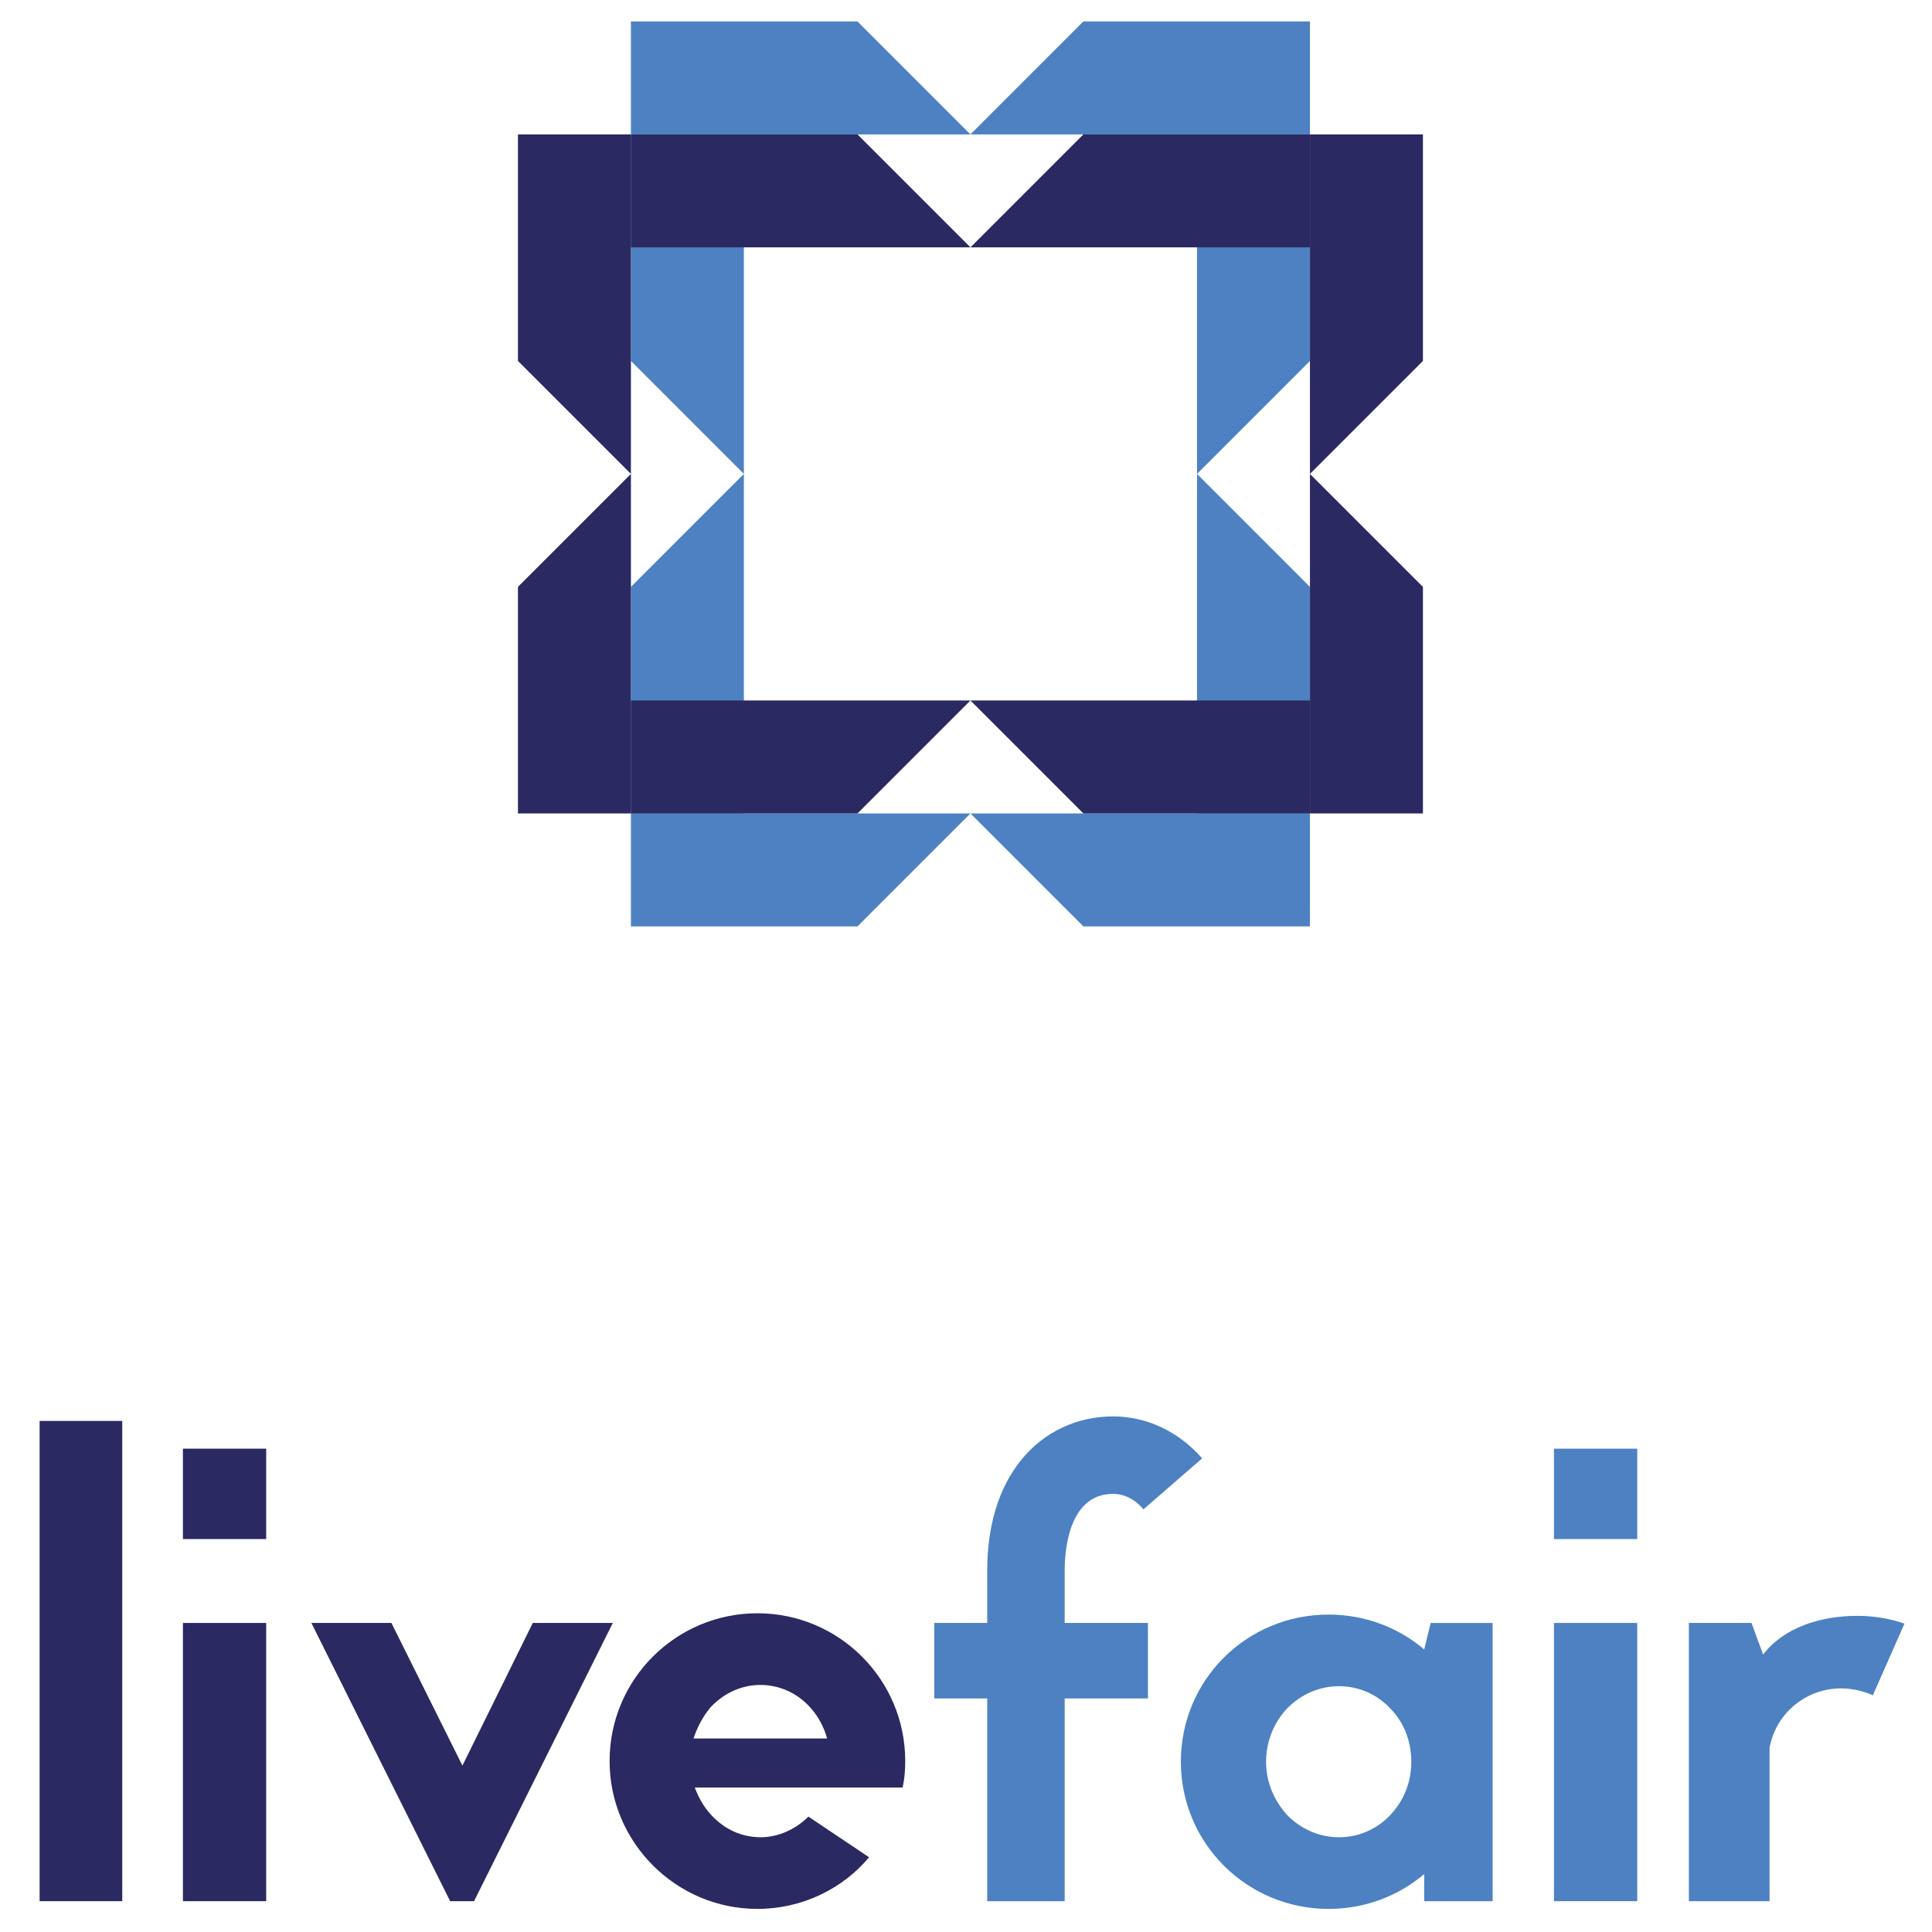
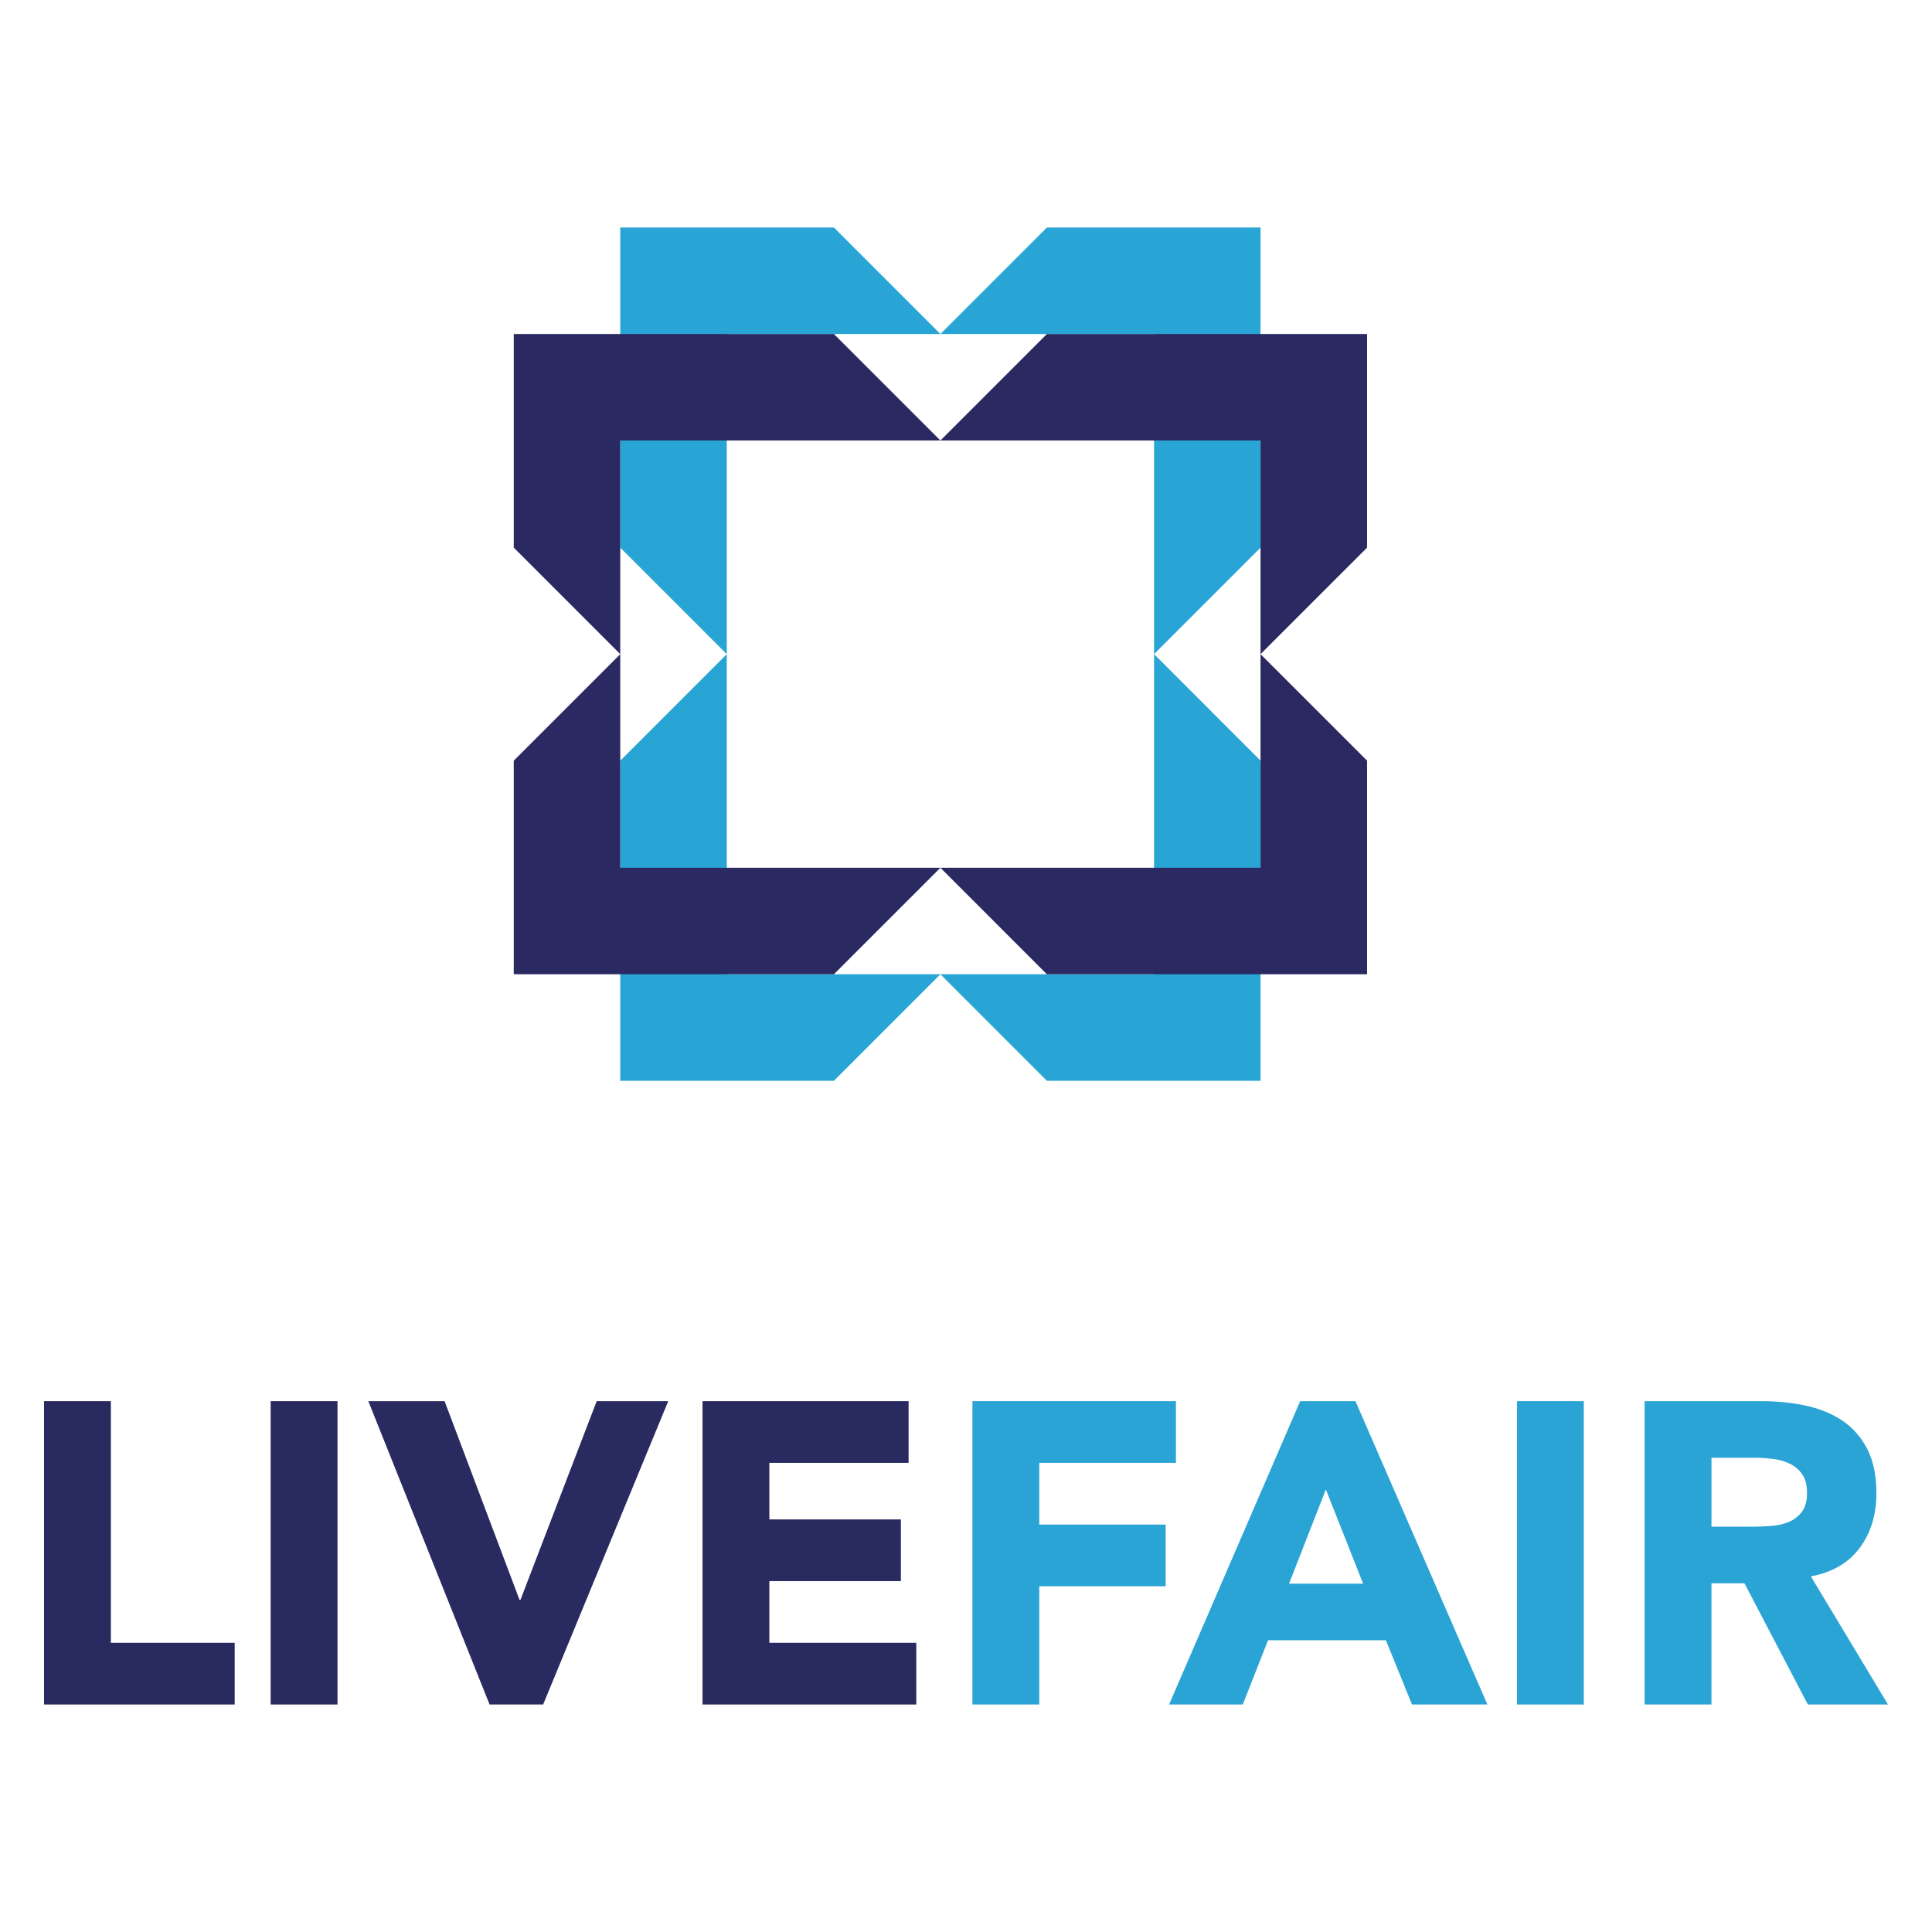
- <svg xmlns="http://www.w3.org/2000/svg" version="1.1" id="Layer_1" x="0px" y="0px" width="212.599px" height="212.599px" viewBox="0 0 212.599 212.599" enable-background="new 0 0 212.599 212.599" xml:space="preserve">
+ <svg xmlns="http://www.w3.org/2000/svg" version="1.1" id="Layer_1" x="0px" y="0px" width="212.598px" height="212.598px" viewBox="0 0 212.598 212.598" enable-background="new 0 0 212.598 212.598" xml:space="preserve">
  <g>
    <g>
      <g>
-         <g>
-           <g>
-             <polygon fill="#4D81C2" points="106.788,14.789 94.358,2.359 69.427,2.359 69.427,14.789      " />
-             <polygon fill="#4D81C2" points="81.856,52.15 69.427,39.72 69.427,14.789 81.856,14.789      " />
-           </g>
-           <g>
-             <polygon fill="#4D81C2" points="106.788,14.789 119.217,2.359 144.148,2.359 144.148,14.789      " />
-             <polygon fill="#4D81C2" points="131.72,52.15 144.148,39.72 144.148,14.789 131.72,14.789      " />
-           </g>
-           <g>
-             <g>
-               <polygon fill="#4D81C2" points="106.788,89.511 119.217,101.942 144.148,101.942 144.148,89.511       " />
-               <polygon fill="#4D81C2" points="131.72,52.15 144.148,64.58 144.148,89.511 131.72,89.511       " />
-             </g>
-             <g>
-               <polygon fill="#4D81C2" points="106.788,89.511 94.358,101.942 69.427,101.942 69.427,89.511       " />
-               <polygon fill="#4D81C2" points="81.856,52.15 69.427,64.58 69.427,89.511 81.856,89.511       " />
-             </g>
-           </g>
-         </g>
+         <polygon fill="#28A4D5" points="91.764,25.034 68.254,25.034 68.254,36.754 68.254,60.262 79.974,71.982 79.974,36.754      103.484,36.754    " />
+         <polygon fill="#28A4D5" points="115.202,25.034 103.484,36.754 126.993,36.754 126.993,71.982 138.709,60.262 138.709,36.754      138.709,25.034    " />
+         <polygon fill="#28A4D5" points="126.993,71.982 126.993,107.209 103.484,107.209 115.202,118.93 138.709,118.93 138.709,107.209      138.709,83.702    " />
+         <polygon fill="#28A4D5" points="79.974,107.209 79.974,71.982 68.254,83.702 68.254,107.209 68.254,118.93 91.764,118.93      103.484,107.209    " />
      </g>
      <g>
-         <g>
-           <polygon fill="#2B2961" points="69.427,52.15 56.996,64.58 56.996,89.511 69.427,89.511     " />
-           <polygon fill="#2B2961" points="106.788,77.082 94.358,89.511 69.427,89.511 69.427,77.082     " />
-         </g>
-         <g>
-           <polygon fill="#2B2961" points="69.427,52.15 56.996,39.72 56.996,14.789 69.427,14.789     " />
-           <polygon fill="#2B2961" points="106.788,27.218 94.358,14.789 69.427,14.789 69.427,27.218     " />
-         </g>
-         <g>
-           <g>
-             <polygon fill="#2B2961" points="144.148,52.15 156.58,39.72 156.58,14.789 144.148,14.789      " />
-             <polygon fill="#2B2961" points="106.788,27.218 119.217,14.789 144.148,14.789 144.148,27.218      " />
-           </g>
-           <g>
-             <polygon fill="#2B2961" points="144.148,52.15 156.58,64.58 156.58,89.511 144.148,89.511      " />
-             <polygon fill="#2B2961" points="106.788,77.082 119.217,89.511 144.148,89.511 144.148,77.082      " />
-           </g>
-         </g>
+         <polygon fill="#2B2961" points="68.254,95.49 68.254,71.982 56.534,83.702 56.534,107.209 68.254,107.209 91.764,107.209      103.484,95.49    " />
+         <polygon fill="#2B2961" points="91.764,36.754 68.254,36.754 56.534,36.754 56.534,60.262 68.254,71.982 68.254,48.474      103.484,48.474    " />
+         <polygon fill="#2B2961" points="138.709,36.754 115.202,36.754 103.484,48.474 138.709,48.474 138.709,71.982 150.432,60.262      150.432,36.754    " />
+         <polygon fill="#2B2961" points="138.709,71.982 138.709,95.49 103.484,95.49 115.202,107.209 138.709,107.209 150.432,107.209      150.432,83.702    " />
      </g>
    </g>
    <g>
-       <path fill="#2B2961" d="M4.36,209.206V156.36h9.092v52.846H4.36z" />
-       <path fill="#2B2961" d="M20.128,169.358v-9.945h9.163v9.945H20.128z M20.128,209.206v-30.615h9.163v30.615H20.128z" />
-       <path fill="#2B2961" d="M49.535,209.206l-15.271-30.615h8.808l7.813,15.699l7.742-15.699h8.808l-15.271,30.615H49.535z" />
-       <path fill="#2B2961" d="M95.634,204.376c-2.912,3.48-7.387,5.682-12.288,5.682c-8.95,0-16.266-7.316-16.266-16.266    c0-9.021,7.315-16.266,16.266-16.266c8.949,0,16.266,7.244,16.266,16.266c0,0.994-0.071,1.918-0.284,2.912H76.456    c0.426,1.137,0.994,2.131,1.775,2.984c1.491,1.633,3.409,2.484,5.47,2.484c1.917,0,3.835-0.852,5.256-2.271L95.634,204.376z     M91.017,191.306c-0.354-1.277-0.994-2.486-1.918-3.48c-1.42-1.562-3.409-2.414-5.397-2.414c-2.061,0-3.979,0.852-5.47,2.414    c-0.853,0.994-1.491,2.203-1.918,3.48H91.017z" />
-       <path fill="#4D81C2" d="M125.823,166.091c-0.497-0.639-1.705-1.705-3.339-1.705c-4.972,0-5.327,6.463-5.327,8.453v5.752h9.163    v8.311h-9.163v22.305h-8.523v-22.305h-5.824v-8.311h5.824v-5.752c0-4.973,1.278-9.164,3.765-12.217    c2.486-3.055,6.108-4.76,10.086-4.76c3.693,0,7.174,1.633,9.802,4.617L125.823,166.091z" />
-       <path fill="#4D81C2" d="M164.251,178.591v30.615h-7.529v-2.984c-2.841,2.416-6.535,3.836-10.513,3.836    c-9.021,0-16.266-7.244-16.266-16.195c0-9.02,7.245-16.193,16.266-16.193c3.978,0,7.672,1.42,10.513,3.836l0.71-2.914H164.251z     M155.301,193.862c0-2.201-0.781-4.332-2.344-5.895c-1.491-1.562-3.48-2.416-5.611-2.416s-4.12,0.854-5.683,2.416    c-1.491,1.562-2.344,3.693-2.344,5.895c0,2.203,0.853,4.262,2.344,5.896c1.562,1.562,3.552,2.414,5.683,2.414    s4.12-0.852,5.611-2.414C154.52,198.124,155.301,196.065,155.301,193.862z" />
-       <path fill="#4D81C2" d="M170.999,169.358v-9.945h9.163v9.945H170.999z M170.999,209.206v-30.615h9.163v30.615H170.999z" />
-       <path fill="#4D81C2" d="M194.014,182.071c2.272-2.982,6.321-4.262,10.37-4.262c1.775,0,3.552,0.285,5.186,0.854l-3.48,7.885    c-5.186-2.273-10.441,0.852-11.365,5.752v16.906h-8.879v-30.615h6.891L194.014,182.071z" />
+       <path fill="#292A60" d="M4.844,154.186h7.355v26.588h13.625v6.791H4.844V154.186z" />
+       <path fill="#292A60" d="M29.783,154.186h7.355v33.379h-7.355V154.186z" />
+       <path fill="#292A60" d="M40.531,154.186h8.392l8.25,21.873h0.094l8.393-21.873h7.873l-13.766,33.379h-5.894L40.531,154.186z" />
+       <path fill="#292A60" d="M77.306,154.186h22.676v6.787H84.659v6.225h14.474v6.789H84.659v6.787h16.171v6.791H77.306V154.186z" />
+       <path fill="#2AA4D4" d="M107.006,154.186h22.393v6.787H114.36v6.791h13.908v6.787H114.36v13.014h-7.354V154.186z" />
+       <path fill="#2AA4D4" d="M143.071,154.186h6.084l14.518,33.379h-8.295l-2.877-7.072h-12.965l-2.781,7.072h-8.109L143.071,154.186z     M145.899,163.897l-4.053,10.373H150L145.899,163.897z" />
+       <path fill="#2AA4D4" d="M166.928,154.186h7.354v33.379h-7.354V154.186z" />
+       <path fill="#2AA4D4" d="M180.975,154.186h12.918c1.697,0,3.309,0.164,4.834,0.494c1.521,0.33,2.859,0.881,4.006,1.65    c1.148,0.77,2.059,1.807,2.736,3.111c0.674,1.305,1.012,2.932,1.012,4.879c0,2.357-0.613,4.361-1.838,6.012    c-1.227,1.65-3.018,2.695-5.375,3.135l8.486,14.098h-8.816l-6.979-13.344h-3.629v13.344h-7.355V154.186z M188.331,167.999h4.336    c0.662,0,1.359-0.023,2.098-0.07c0.74-0.047,1.408-0.189,2.004-0.424c0.598-0.236,1.092-0.605,1.486-1.109    c0.393-0.5,0.59-1.207,0.59-2.121c0-0.848-0.174-1.523-0.52-2.025c-0.346-0.504-0.787-0.889-1.32-1.156    c-0.533-0.266-1.146-0.449-1.838-0.543c-0.693-0.094-1.367-0.141-2.027-0.141h-4.809V167.999z" />
    </g>
  </g>
</svg>
